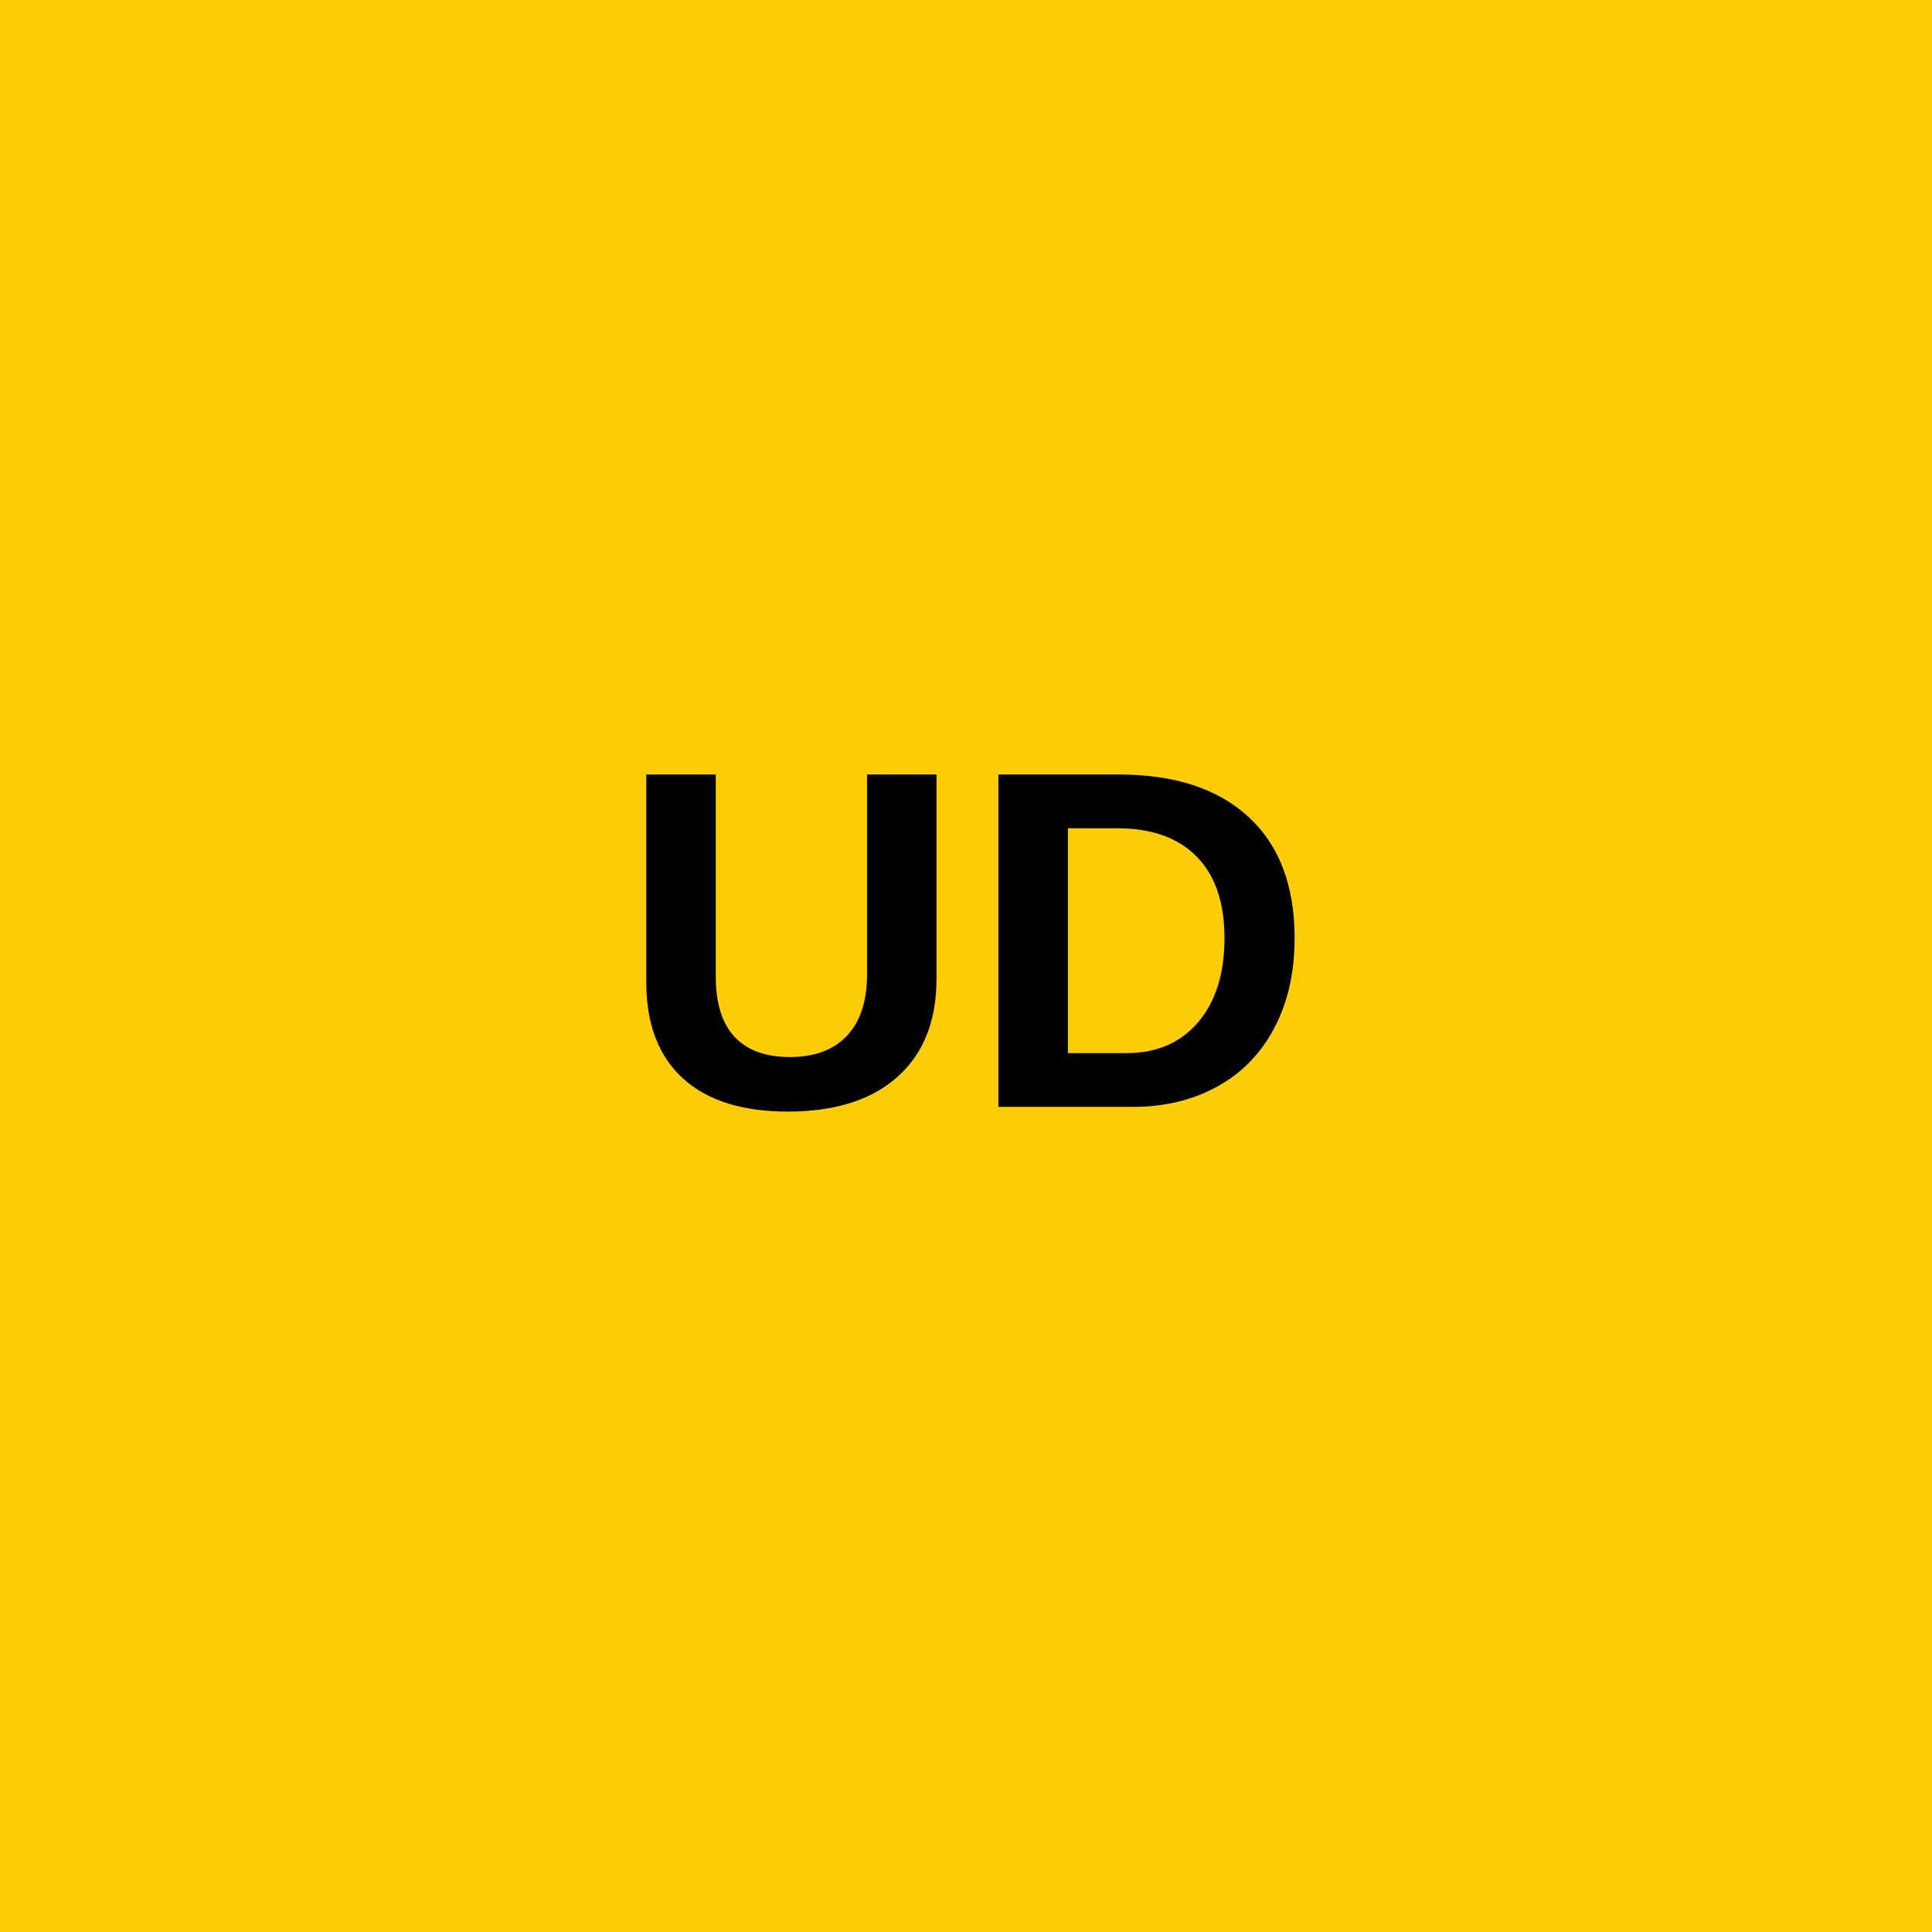
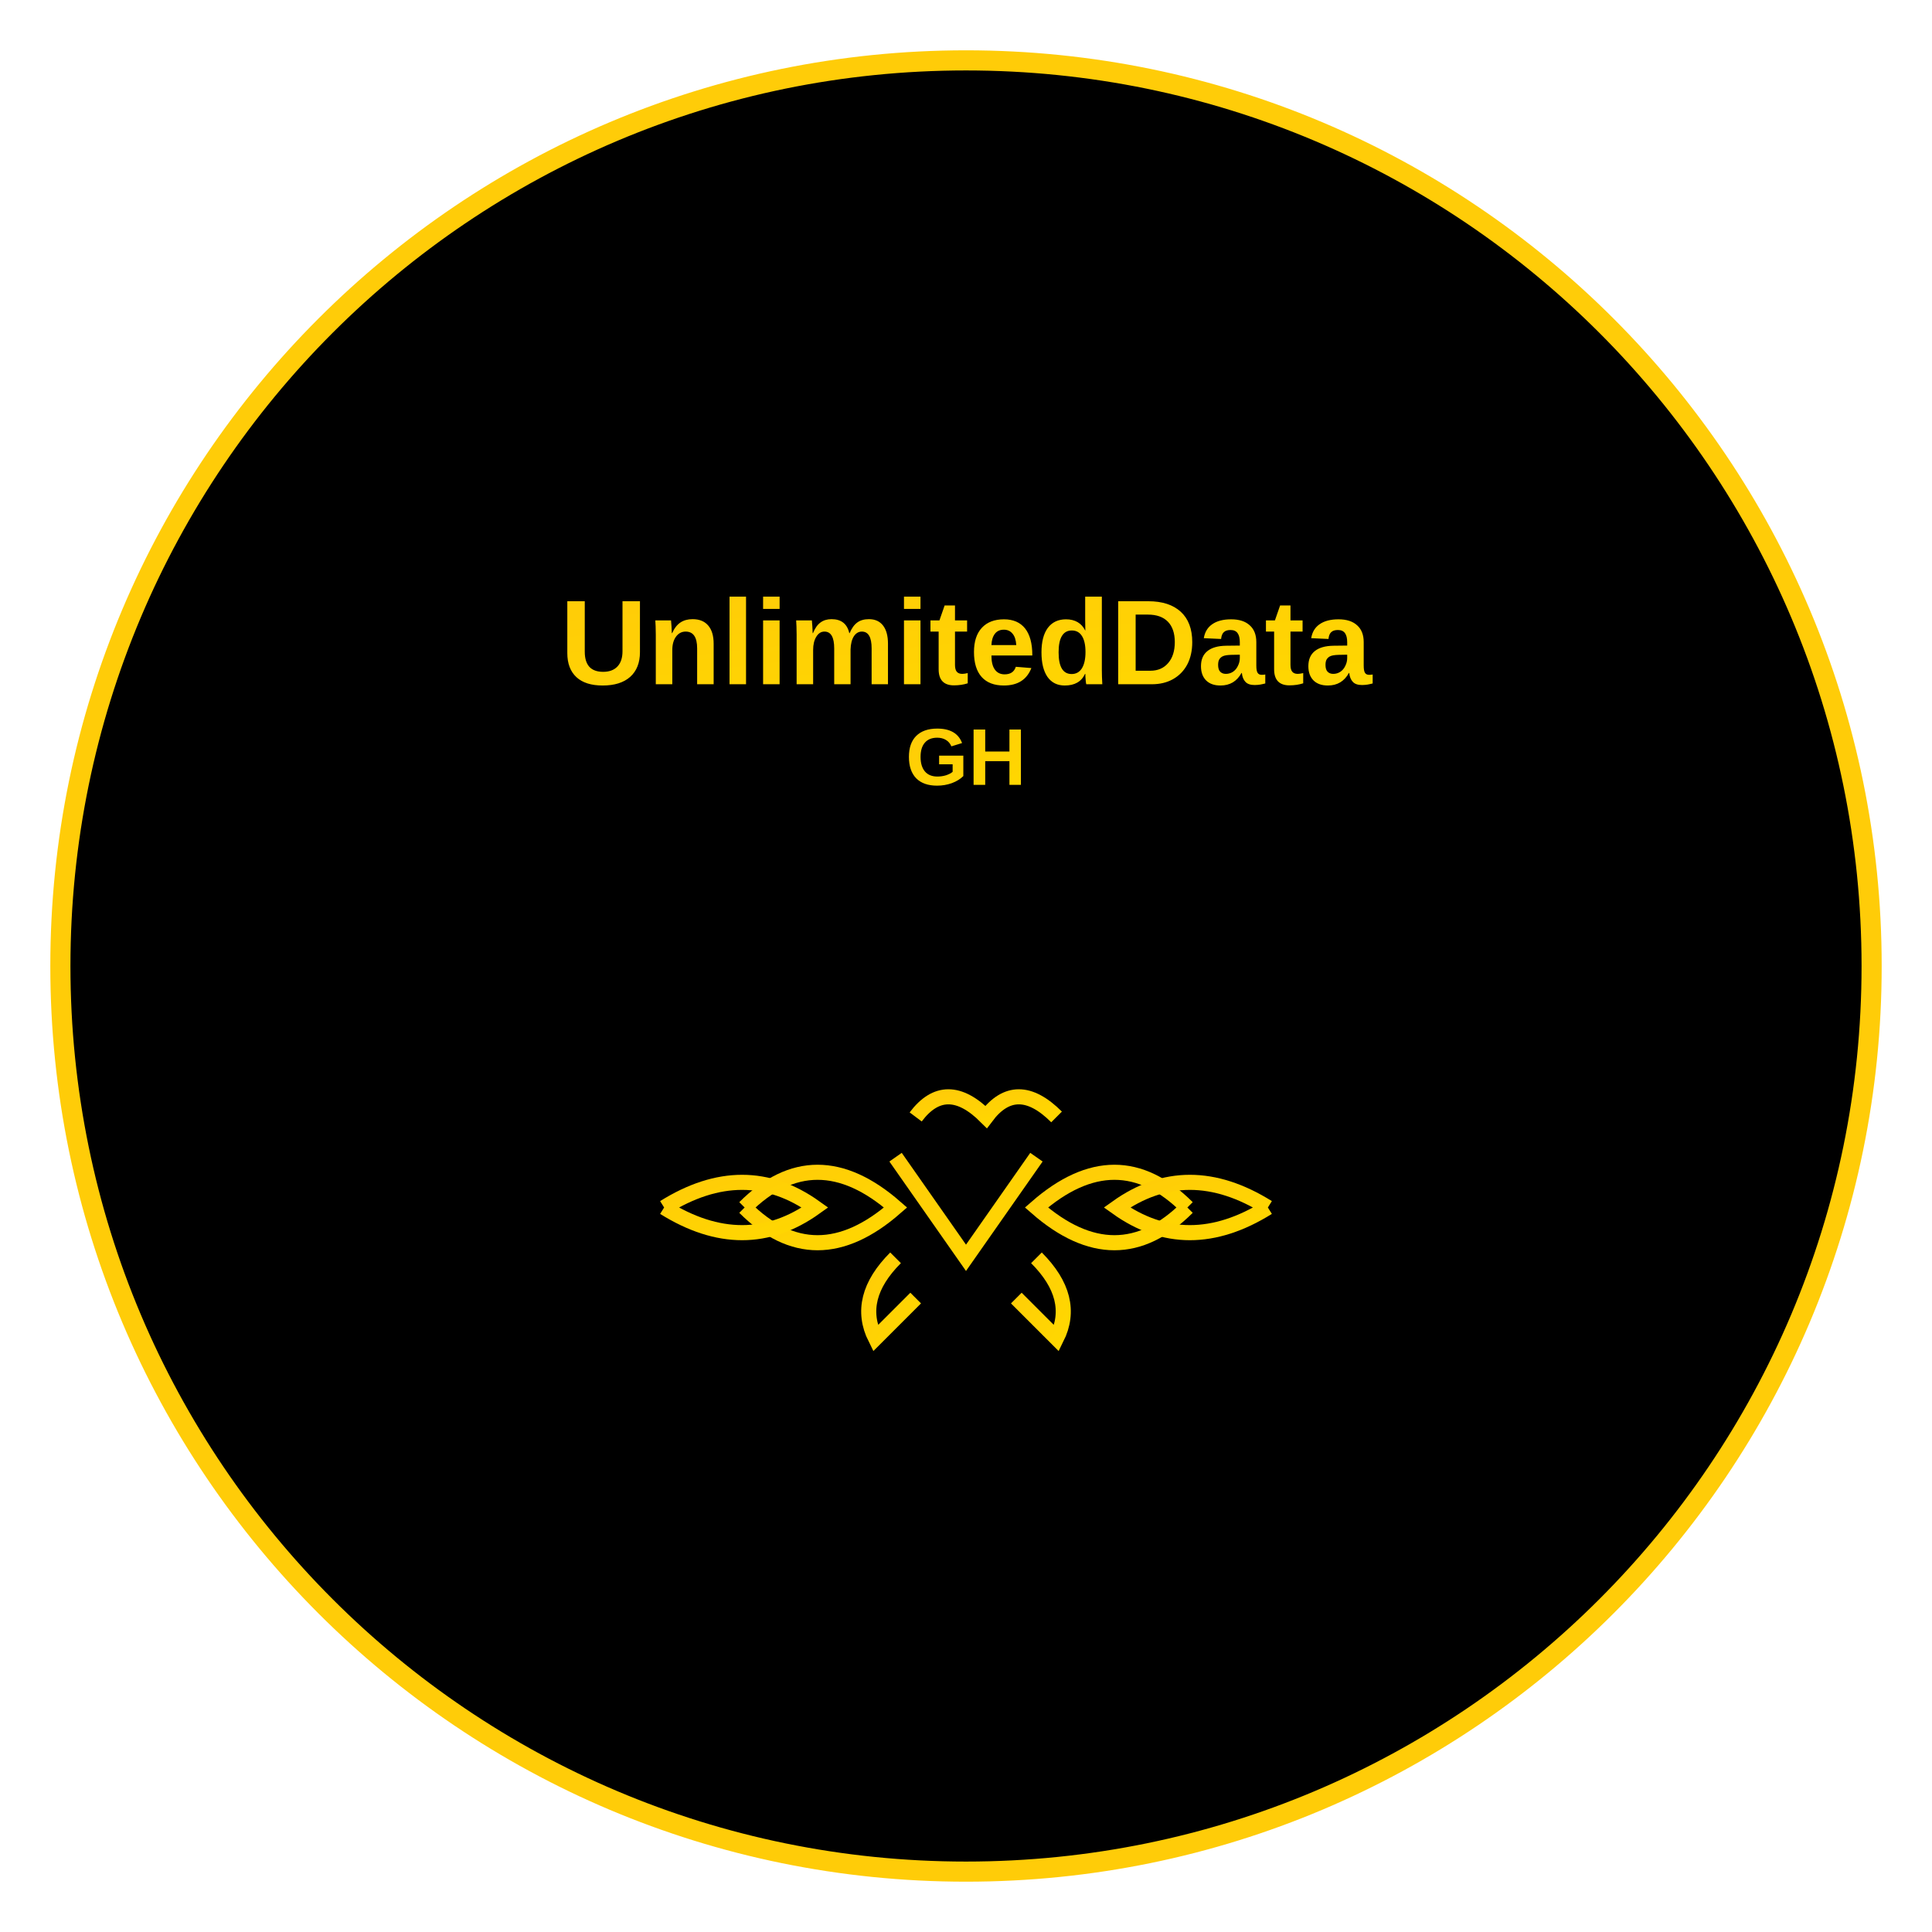
<svg xmlns="http://www.w3.org/2000/svg" width="192" height="192" viewBox="0 0 192 192">
-   <rect width="192" height="192" fill="#FFCC08" />
-   <text x="96" y="110" text-anchor="middle" font-family="Arial, sans-serif" font-size="48" font-weight="bold" fill="#000000">UD</text>
+   <defs>
+     <linearGradient id="logoGradient192" x1="0%" y1="0%" x2="100%" y2="100%">
+       <stop offset="0%" style="stop-color:#FFCC08;stop-opacity:1" />
+       <stop offset="100%" style="stop-color:#FFD700;stop-opacity:1" />
+     </linearGradient>
+   </defs>
+   <circle cx="96" cy="96" r="90" fill="#000000" stroke="#FFCC08" stroke-width="2" />
+   <text x="96" y="68" font-family="Arial, sans-serif" font-size="12" font-weight="bold" text-anchor="middle" fill="url(#logoGradient192)">UnlimitedData</text>
+   <text x="96" y="78" font-family="Arial, sans-serif" font-size="8" font-weight="bold" text-anchor="middle" fill="url(#logoGradient192)">GH</text>
+   <g transform="translate(96, 120)">
+     <path d="M -22 0 Q -15 -7 -7 0 Q -15 7 -22 0" stroke="url(#logoGradient192)" stroke-width="1.5" fill="none" />
+     <path d="M -30 0 Q -22 -5 -15 0 Q -22 5 -30 0" stroke="url(#logoGradient192)" stroke-width="1.5" fill="none" />
+     <path d="M 22 0 Q 15 -7 7 0 Q 15 7 22 0" stroke="url(#logoGradient192)" stroke-width="1.5" fill="none" />
+     <path d="M 30 0 Q 22 -5 15 0 Q 22 5 30 0" stroke="url(#logoGradient192)" stroke-width="1.5" fill="none" />
+     <path d="M -5 -9 Q -2 -13 2 -9 Q 5 -13 9 -9" stroke="url(#logoGradient192)" stroke-width="1.5" fill="none" />
+     <path d="M -7 -5 L 0 5 L 7 -5" stroke="url(#logoGradient192)" stroke-width="1.5" fill="none" />
+     <line x1="-3" y1="0" x2="3" y2="0" stroke="url(#logoGradient192)" stroke-width="1.5" />
+     <path d="M -7 5 Q -11 9 -9 13 Q -7 11 -5 9" stroke="url(#logoGradient192)" stroke-width="1.5" fill="none" />
+     <path d="M 7 5 Q 11 9 9 13 Q 7 11 5 9" stroke="url(#logoGradient192)" stroke-width="1.5" fill="none" />
+   </g>
</svg>
